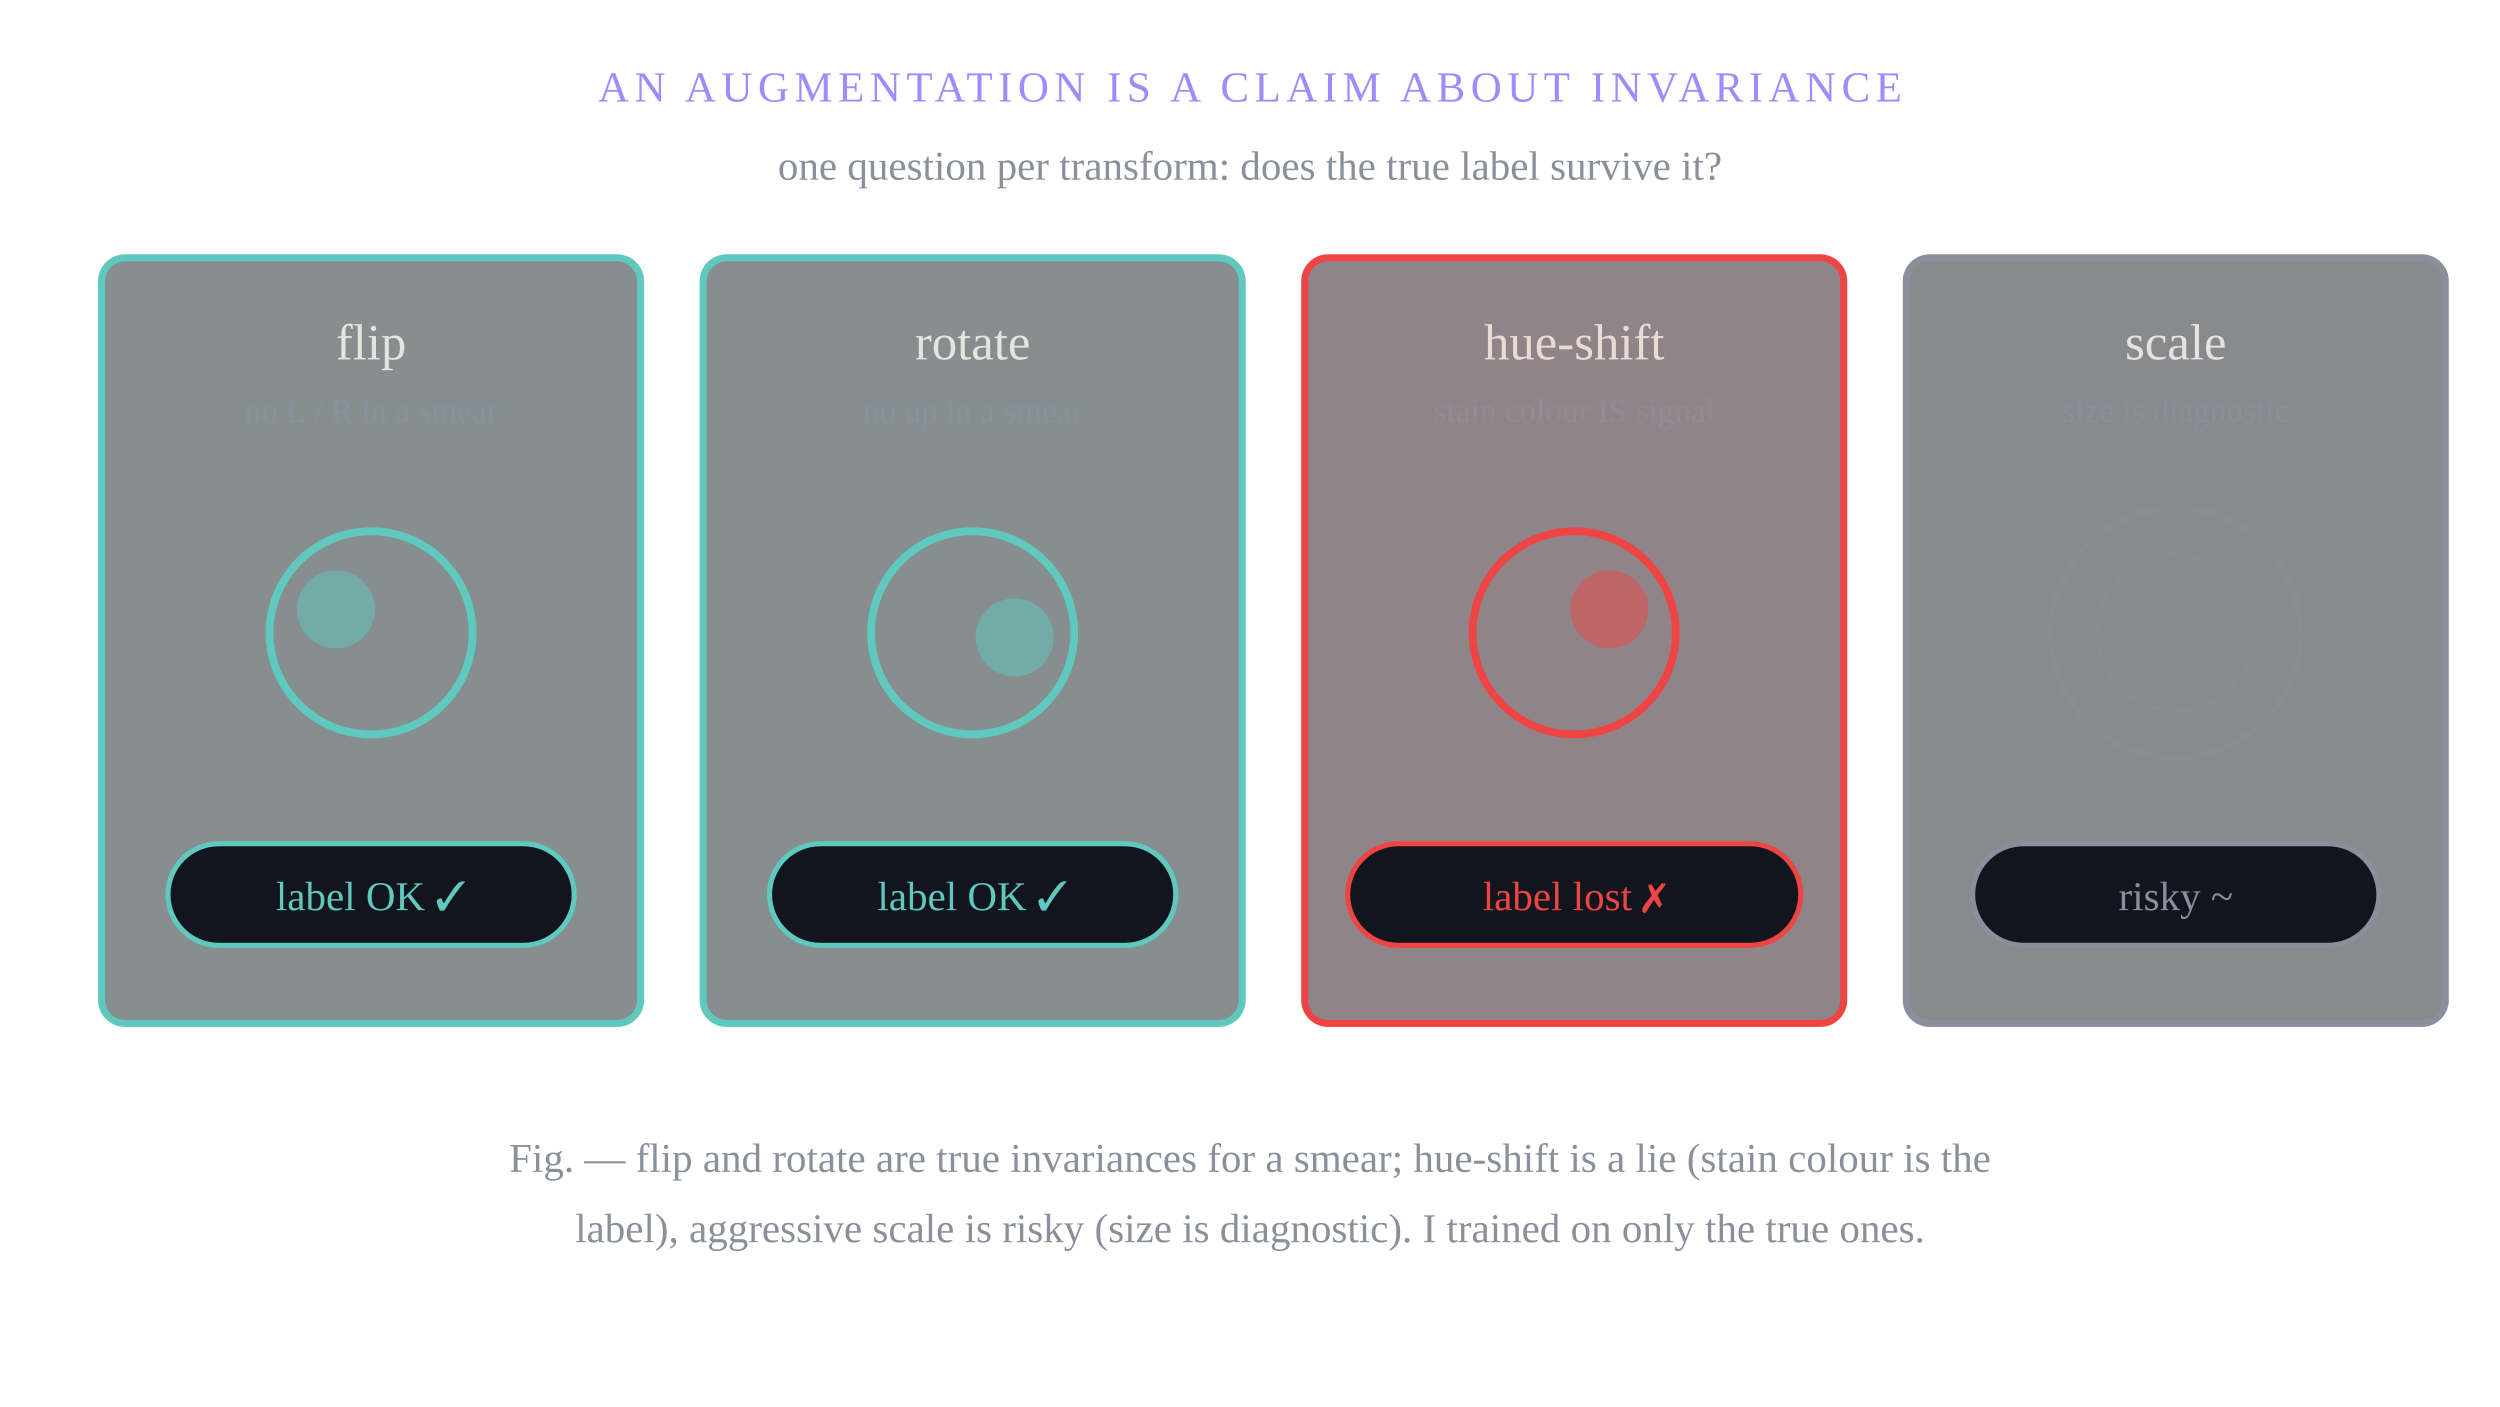
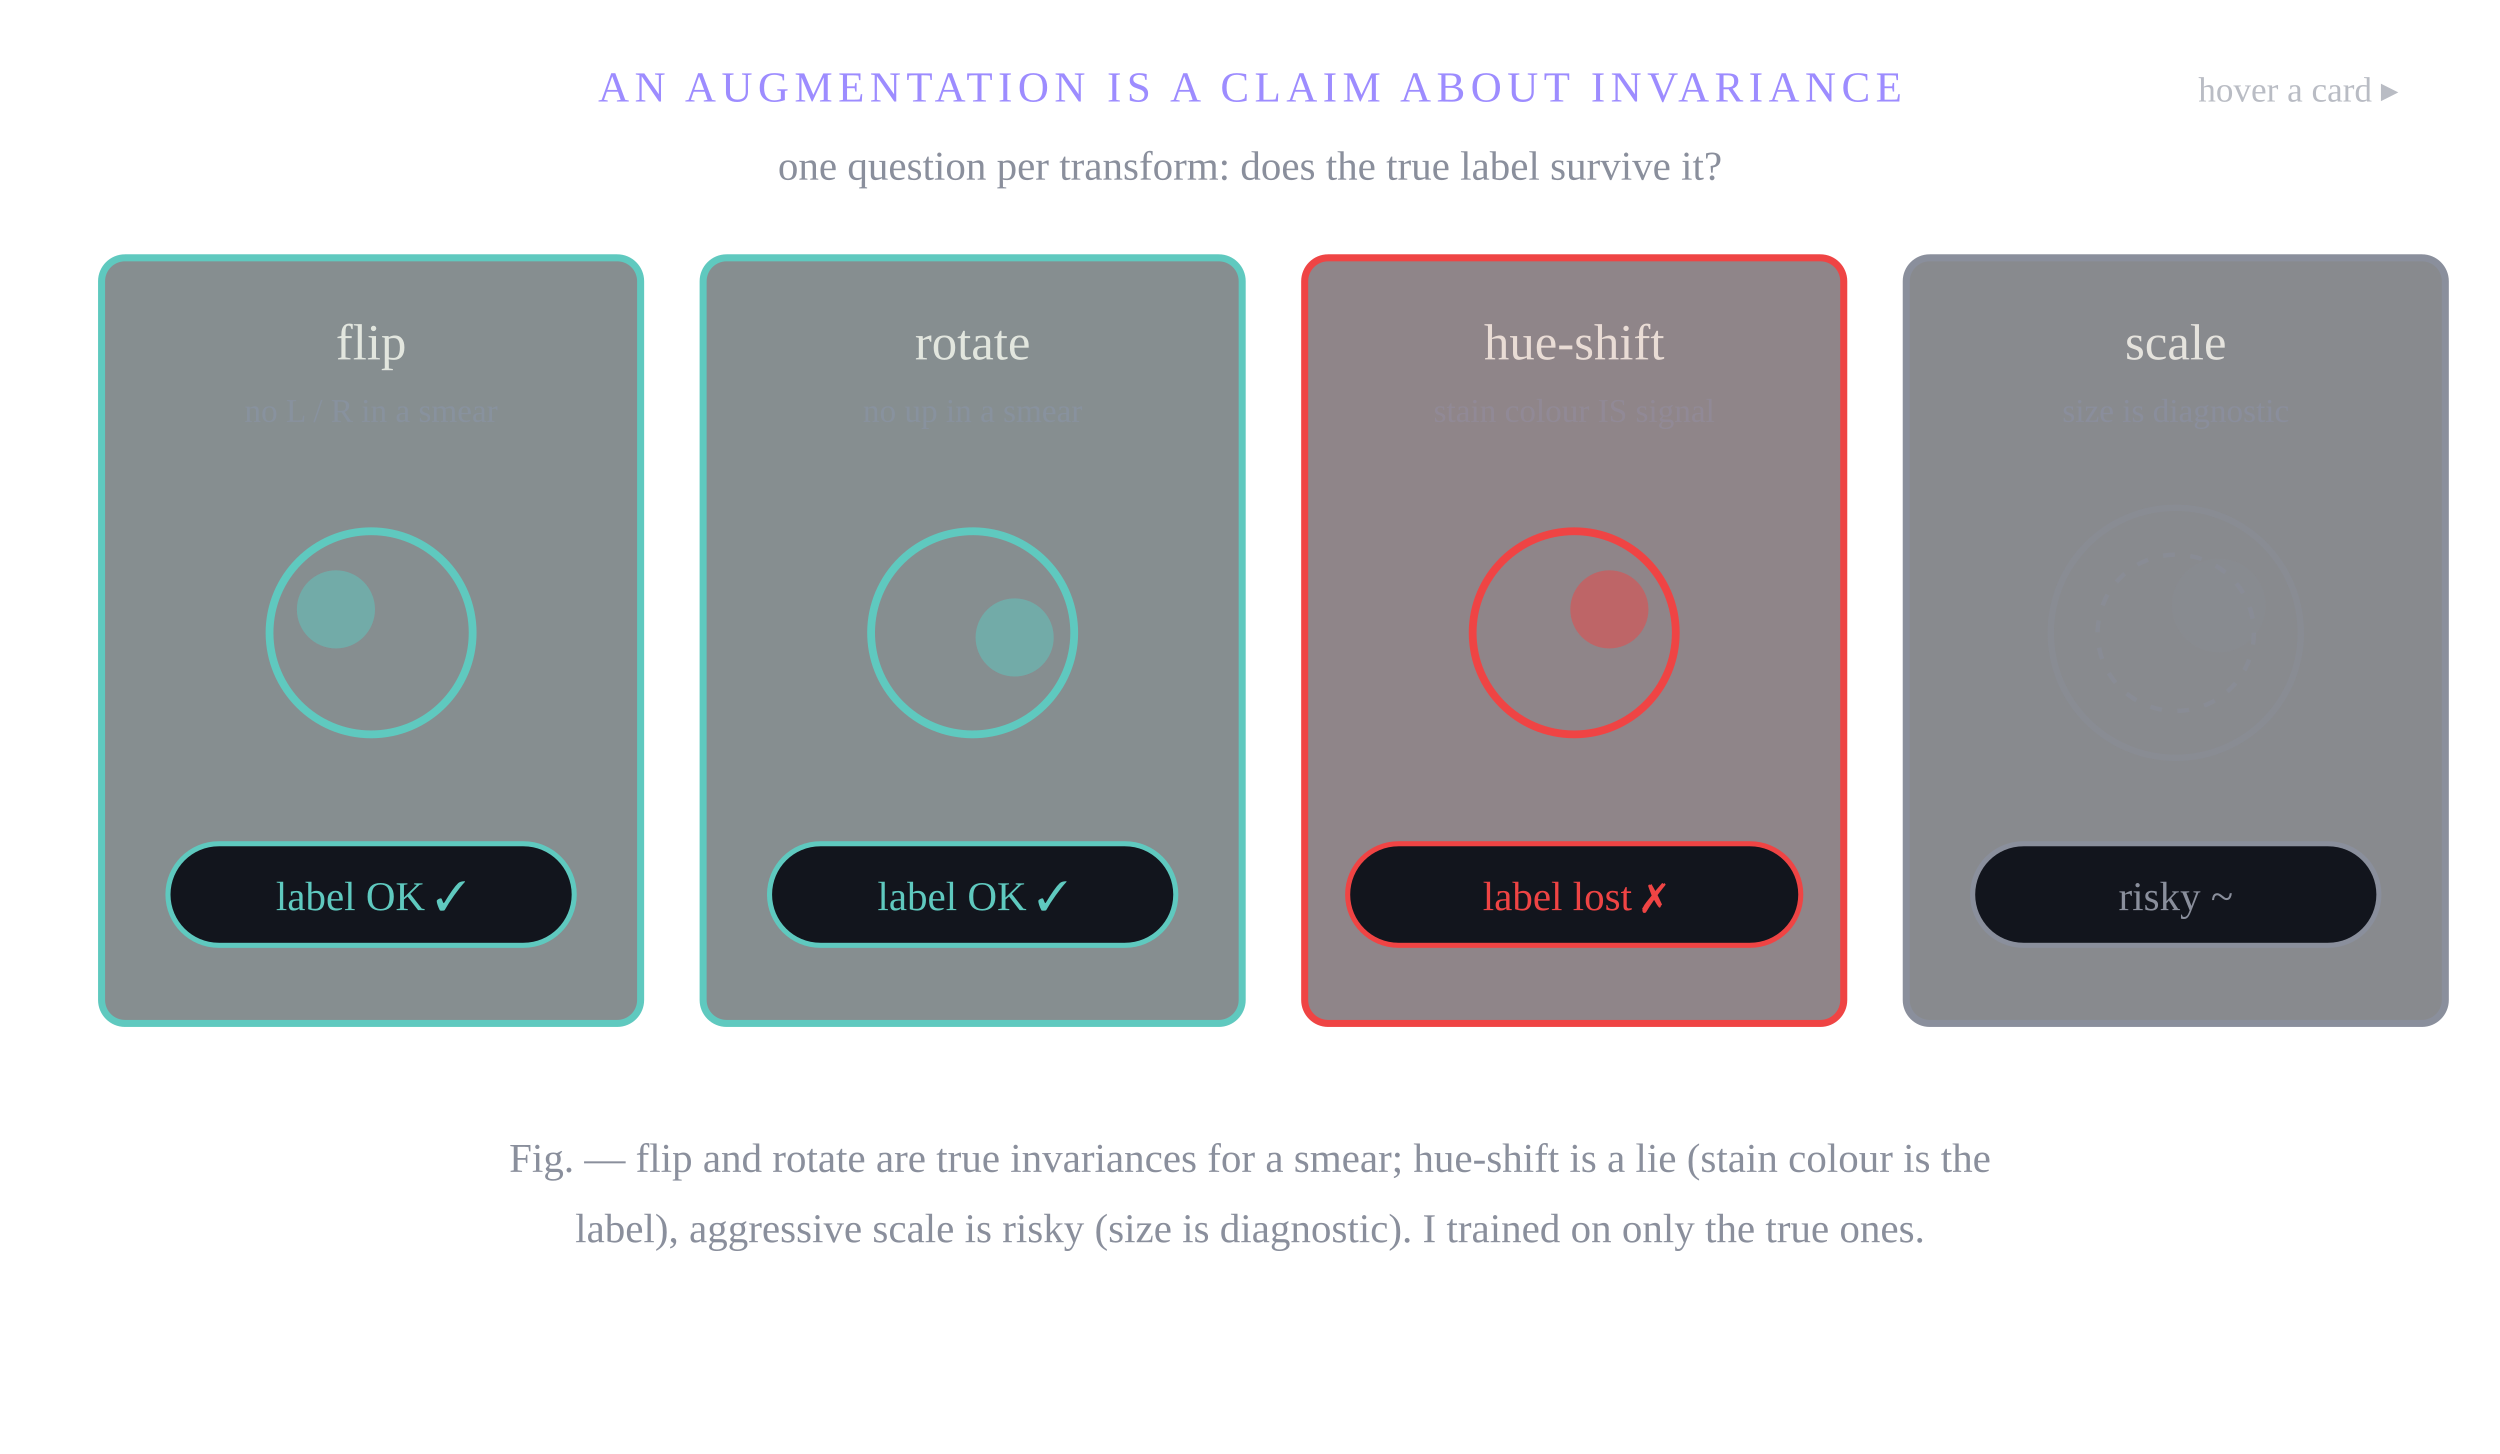
- <svg xmlns="http://www.w3.org/2000/svg" viewBox="0 0 640 360" role="img" aria-labelledby="bcd-a-title bcd-a-desc">
+ <svg xmlns="http://www.w3.org/2000/svg" viewBox="0 0 640 372" role="img" aria-labelledby="bcd-a-title bcd-a-desc">
  <style>
    @keyframes bcd-a-r1 { 0%,4%{opacity:0} 12%,94%{opacity:1} 100%{opacity:0} }
    @keyframes bcd-a-r2 { 0%,26%{opacity:0} 34%,94%{opacity:1} 100%{opacity:0} }
    @keyframes bcd-a-r3 { 0%,48%{opacity:0} 56%,94%{opacity:1} 100%{opacity:0} }
    @keyframes bcd-a-r4 { 0%,70%{opacity:0} 78%,94%{opacity:1} 100%{opacity:0} }
    @keyframes bcd-a-flash { 0%,48%{opacity:0} 56%{opacity:.8} 63%{opacity:.15} 71%{opacity:.7} 80%{opacity:.2} 94%{opacity:.4} 100%{opacity:0} }
    .bcd-a-r1{animation:bcd-a-r1 12s ease-in-out infinite}
    .bcd-a-r2{animation:bcd-a-r2 12s ease-in-out infinite}
    .bcd-a-r3{animation:bcd-a-r3 12s ease-in-out infinite}
    .bcd-a-r4{animation:bcd-a-r4 12s ease-in-out infinite}
    .bcd-a-flash{animation:bcd-a-flash 12s ease-in-out infinite}
+     /* interactive (zero-JS): hover or keyboard-focus a card to isolate its verdict */
+     .bcd-a-col{ cursor:pointer; transition:opacity .2s ease; }
+     .bcd-a-col:focus{ outline:none; }
+     .bcd-a-hit{ fill:transparent; }
+     svg:hover .bcd-a-col:not(:hover),
+     svg:focus-within .bcd-a-col:not(:focus-within){ opacity:.35; }
+     .bcd-a-hl{ opacity:0; transition:opacity .18s ease; }
+     .bcd-a-col:hover .bcd-a-hl,
+     .bcd-a-col:focus-within .bcd-a-hl{ opacity:1; }
+     .bcd-a-note{ opacity:0; transition:opacity .18s ease; }
+     .bcd-a-col:hover .bcd-a-note,
+     .bcd-a-col:focus-within .bcd-a-note{ opacity:1; }
+     .bcd-a-hint{ opacity:.6; }
+     svg:hover .bcd-a-hint,
+     svg:focus-within .bcd-a-hint{ opacity:0; transition:opacity .2s ease; }
    @media (prefers-reduced-motion: reduce){ *{animation:none!important} .bcd-a-r1,.bcd-a-r2,.bcd-a-r3,.bcd-a-r4{opacity:1} .bcd-a-flash{opacity:0} }
  </style>
  <g style="font-family: var(--font-mono,'IBM Plex Mono',ui-monospace,monospace)" fill="var(--color-ink,#e9e7e0)">
    <text x="320" y="26" text-anchor="middle" font-size="11" letter-spacing="1.4" fill="var(--color-q1,#9d8cff)">AN AUGMENTATION IS A CLAIM ABOUT INVARIANCE</text>
    <text x="320" y="46" text-anchor="middle" font-size="10.5" fill="var(--color-muted,#8a8f9c)">one question per transform: does the true label survive it?</text>
-     <g>
+     <text class="bcd-a-hint" x="614" y="26" text-anchor="end" font-size="9" fill="var(--color-muted,#8a8f9c)">hover a card ▸</text>
+     <g class="bcd-a-col" tabindex="0" role="group" aria-label="Flip transform, verdict label preserved: a smear has no left or right, so a mirror image is the same claim">
+       <rect class="bcd-a-hit" x="26" y="66" width="138" height="196" rx="6" />
      <rect x="26" y="66" width="138" height="196" rx="6" fill="var(--color-surface,#12151d)" stroke="var(--color-muted,#8a8f9c)" stroke-width="1.3" opacity=".5" />
      <text x="95" y="92" text-anchor="middle" font-size="13">flip</text>
      <text x="95" y="108" text-anchor="middle" font-size="8.5" fill="var(--color-muted,#8a8f9c)">no L / R in a smear</text>
      <g transform="translate(95,162) scale(-1,1)" opacity=".35">
        <circle r="26" fill="none" stroke="var(--color-muted,#8a8f9c)" stroke-width="1.6" />
        <circle cx="9" cy="-6" r="10" fill="var(--color-muted,#8a8f9c)" fill-opacity=".4" />
      </g>
      <g class="bcd-a-r1">
        <rect x="26" y="66" width="138" height="196" rx="6" fill="var(--color-q0,#5fc9bf)" fill-opacity=".05" stroke="var(--color-q0,#5fc9bf)" stroke-width="1.8" />
        <g transform="translate(95,162) scale(-1,1)">
          <circle r="26" fill="none" stroke="var(--color-q0,#5fc9bf)" stroke-width="2" />
          <circle cx="9" cy="-6" r="10" fill="var(--color-q0,#5fc9bf)" fill-opacity=".5" />
        </g>
        <rect x="43" y="216" width="104" height="26" rx="13" fill="var(--color-surface,#12151d)" stroke="var(--color-q0,#5fc9bf)" stroke-width="1.3" />
        <text x="95" y="233" text-anchor="middle" font-size="10.5" fill="var(--color-q0,#5fc9bf)">label OK ✓</text>
      </g>
+       <rect class="bcd-a-hl" x="26" y="66" width="138" height="196" rx="6" fill="none" stroke="var(--color-q0,#5fc9bf)" stroke-width="2.2" />
+       <text class="bcd-a-note" x="320" y="350" text-anchor="middle" font-size="10.5" fill="var(--color-q0,#5fc9bf)">flip → mirror image, true label preserved (no left/right in a smear)</text>
    </g>
-     <g>
+     <g class="bcd-a-col" tabindex="0" role="group" aria-label="Rotate transform, verdict label preserved: a smear has no canonical up, so orientation carries no label">
+       <rect class="bcd-a-hit" x="180" y="66" width="138" height="196" rx="6" />
      <rect x="180" y="66" width="138" height="196" rx="6" fill="var(--color-surface,#12151d)" stroke="var(--color-muted,#8a8f9c)" stroke-width="1.3" opacity=".5" />
      <text x="249" y="92" text-anchor="middle" font-size="13">rotate</text>
      <text x="249" y="108" text-anchor="middle" font-size="8.5" fill="var(--color-muted,#8a8f9c)">no up in a smear</text>
      <g transform="translate(249,162) rotate(40)" opacity=".35">
        <circle r="26" fill="none" stroke="var(--color-muted,#8a8f9c)" stroke-width="1.6" />
        <circle cx="9" cy="-6" r="10" fill="var(--color-muted,#8a8f9c)" fill-opacity=".4" />
      </g>
      <g class="bcd-a-r2">
        <rect x="180" y="66" width="138" height="196" rx="6" fill="var(--color-q0,#5fc9bf)" fill-opacity=".05" stroke="var(--color-q0,#5fc9bf)" stroke-width="1.8" />
        <g transform="translate(249,162) rotate(40)">
          <circle r="26" fill="none" stroke="var(--color-q0,#5fc9bf)" stroke-width="2" />
          <circle cx="9" cy="-6" r="10" fill="var(--color-q0,#5fc9bf)" fill-opacity=".5" />
        </g>
        <rect x="197" y="216" width="104" height="26" rx="13" fill="var(--color-surface,#12151d)" stroke="var(--color-q0,#5fc9bf)" stroke-width="1.3" />
        <text x="249" y="233" text-anchor="middle" font-size="10.5" fill="var(--color-q0,#5fc9bf)">label OK ✓</text>
      </g>
+       <rect class="bcd-a-hl" x="180" y="66" width="138" height="196" rx="6" fill="none" stroke="var(--color-q0,#5fc9bf)" stroke-width="2.2" />
+       <text class="bcd-a-note" x="320" y="350" text-anchor="middle" font-size="10.5" fill="var(--color-q0,#5fc9bf)">rotate → any angle, true label preserved (no canonical up in a smear)</text>
    </g>
-     <g>
+     <g class="bcd-a-col" tabindex="0" role="group" aria-label="Hue-shift transform, verdict label lost: the stain colour is the diagnostic cue that separates cell types, so recolouring destroys the label">
+       <rect class="bcd-a-hit" x="334" y="66" width="138" height="196" rx="6" />
      <rect x="334" y="66" width="138" height="196" rx="6" fill="var(--color-surface,#12151d)" stroke="var(--color-muted,#8a8f9c)" stroke-width="1.3" opacity=".5" />
      <text x="403" y="92" text-anchor="middle" font-size="13">hue-shift</text>
      <text x="403" y="108" text-anchor="middle" font-size="8.5" fill="var(--color-muted,#8a8f9c)">stain colour IS signal</text>
      <g transform="translate(403,162)" opacity=".35">
        <circle r="26" fill="none" stroke="var(--color-muted,#8a8f9c)" stroke-width="1.6" />
        <circle cx="9" cy="-6" r="10" fill="var(--color-muted,#8a8f9c)" fill-opacity=".4" />
      </g>
      <rect class="bcd-a-flash" x="334" y="66" width="138" height="196" rx="6" fill="var(--color-error,#ef4444)" fill-opacity=".07" stroke="var(--color-error,#ef4444)" stroke-width="1.8" />
      <g class="bcd-a-r3">
        <g transform="translate(403,162)">
          <circle r="26" fill="none" stroke="var(--color-error,#ef4444)" stroke-width="2" />
          <circle cx="9" cy="-6" r="10" fill="var(--color-error,#ef4444)" fill-opacity=".5" />
        </g>
        <rect x="345" y="216" width="116" height="26" rx="13" fill="var(--color-surface,#12151d)" stroke="var(--color-error,#ef4444)" stroke-width="1.3" />
        <text x="403" y="233" text-anchor="middle" font-size="10.5" fill="var(--color-error,#ef4444)">label lost ✗</text>
      </g>
+       <rect class="bcd-a-hl" x="334" y="66" width="138" height="196" rx="6" fill="none" stroke="var(--color-error,#ef4444)" stroke-width="2.2" />
+       <text class="bcd-a-note" x="320" y="350" text-anchor="middle" font-size="10.5" fill="var(--color-error,#ef4444)">hue-shift → recolours the stain that IDs the cell — the label is destroyed</text>
    </g>
-     <g>
+     <g class="bcd-a-col" tabindex="0" role="group" aria-label="Scale transform, verdict risky: cell size is itself diagnostic, so aggressive scaling can rewrite the label">
+       <rect class="bcd-a-hit" x="488" y="66" width="138" height="196" rx="6" />
      <rect x="488" y="66" width="138" height="196" rx="6" fill="var(--color-surface,#12151d)" stroke="var(--color-muted,#8a8f9c)" stroke-width="1.3" opacity=".5" />
      <text x="557" y="92" text-anchor="middle" font-size="13">scale</text>
      <text x="557" y="108" text-anchor="middle" font-size="8.5" fill="var(--color-muted,#8a8f9c)">size is diagnostic</text>
      <circle cx="557" cy="162" r="20" fill="none" stroke="var(--color-muted,#8a8f9c)" stroke-width="1.1" stroke-dasharray="3 4" opacity=".5" />
      <g transform="translate(557,162)" opacity=".4">
        <circle r="32" fill="none" stroke="var(--color-muted,#8a8f9c)" stroke-width="1.6" />
        <circle cx="11" cy="-7" r="12" fill="var(--color-muted,#8a8f9c)" fill-opacity=".4" />
      </g>
      <g class="bcd-a-r4">
        <rect x="488" y="66" width="138" height="196" rx="6" fill="var(--color-muted,#8a8f9c)" fill-opacity=".04" stroke="var(--color-muted,#8a8f9c)" stroke-width="1.8" />
        <rect x="505" y="216" width="104" height="26" rx="13" fill="var(--color-surface,#12151d)" stroke="var(--color-muted,#8a8f9c)" stroke-width="1.3" />
        <text x="557" y="233" text-anchor="middle" font-size="10.5" fill="var(--color-muted,#8a8f9c)">risky ~</text>
      </g>
+       <rect class="bcd-a-hl" x="488" y="66" width="138" height="196" rx="6" fill="none" stroke="var(--color-muted,#8a8f9c)" stroke-width="2.2" />
+       <text class="bcd-a-note" x="320" y="350" text-anchor="middle" font-size="10.5" fill="var(--color-muted,#8a8f9c)">scale → cell size is itself diagnostic — aggressive scaling can mislead</text>
    </g>
    <text x="320" y="300" text-anchor="middle" font-size="10.5" fill="var(--color-muted,#8a8f9c)">Fig. — flip and rotate are true invariances for a smear; hue-shift is a lie (stain colour is the</text>
    <text x="320" y="318" text-anchor="middle" font-size="10.5" fill="var(--color-muted,#8a8f9c)">label), aggressive scale is risky (size is diagnostic). I trained on only the true ones.</text>
  </g>
</svg>
